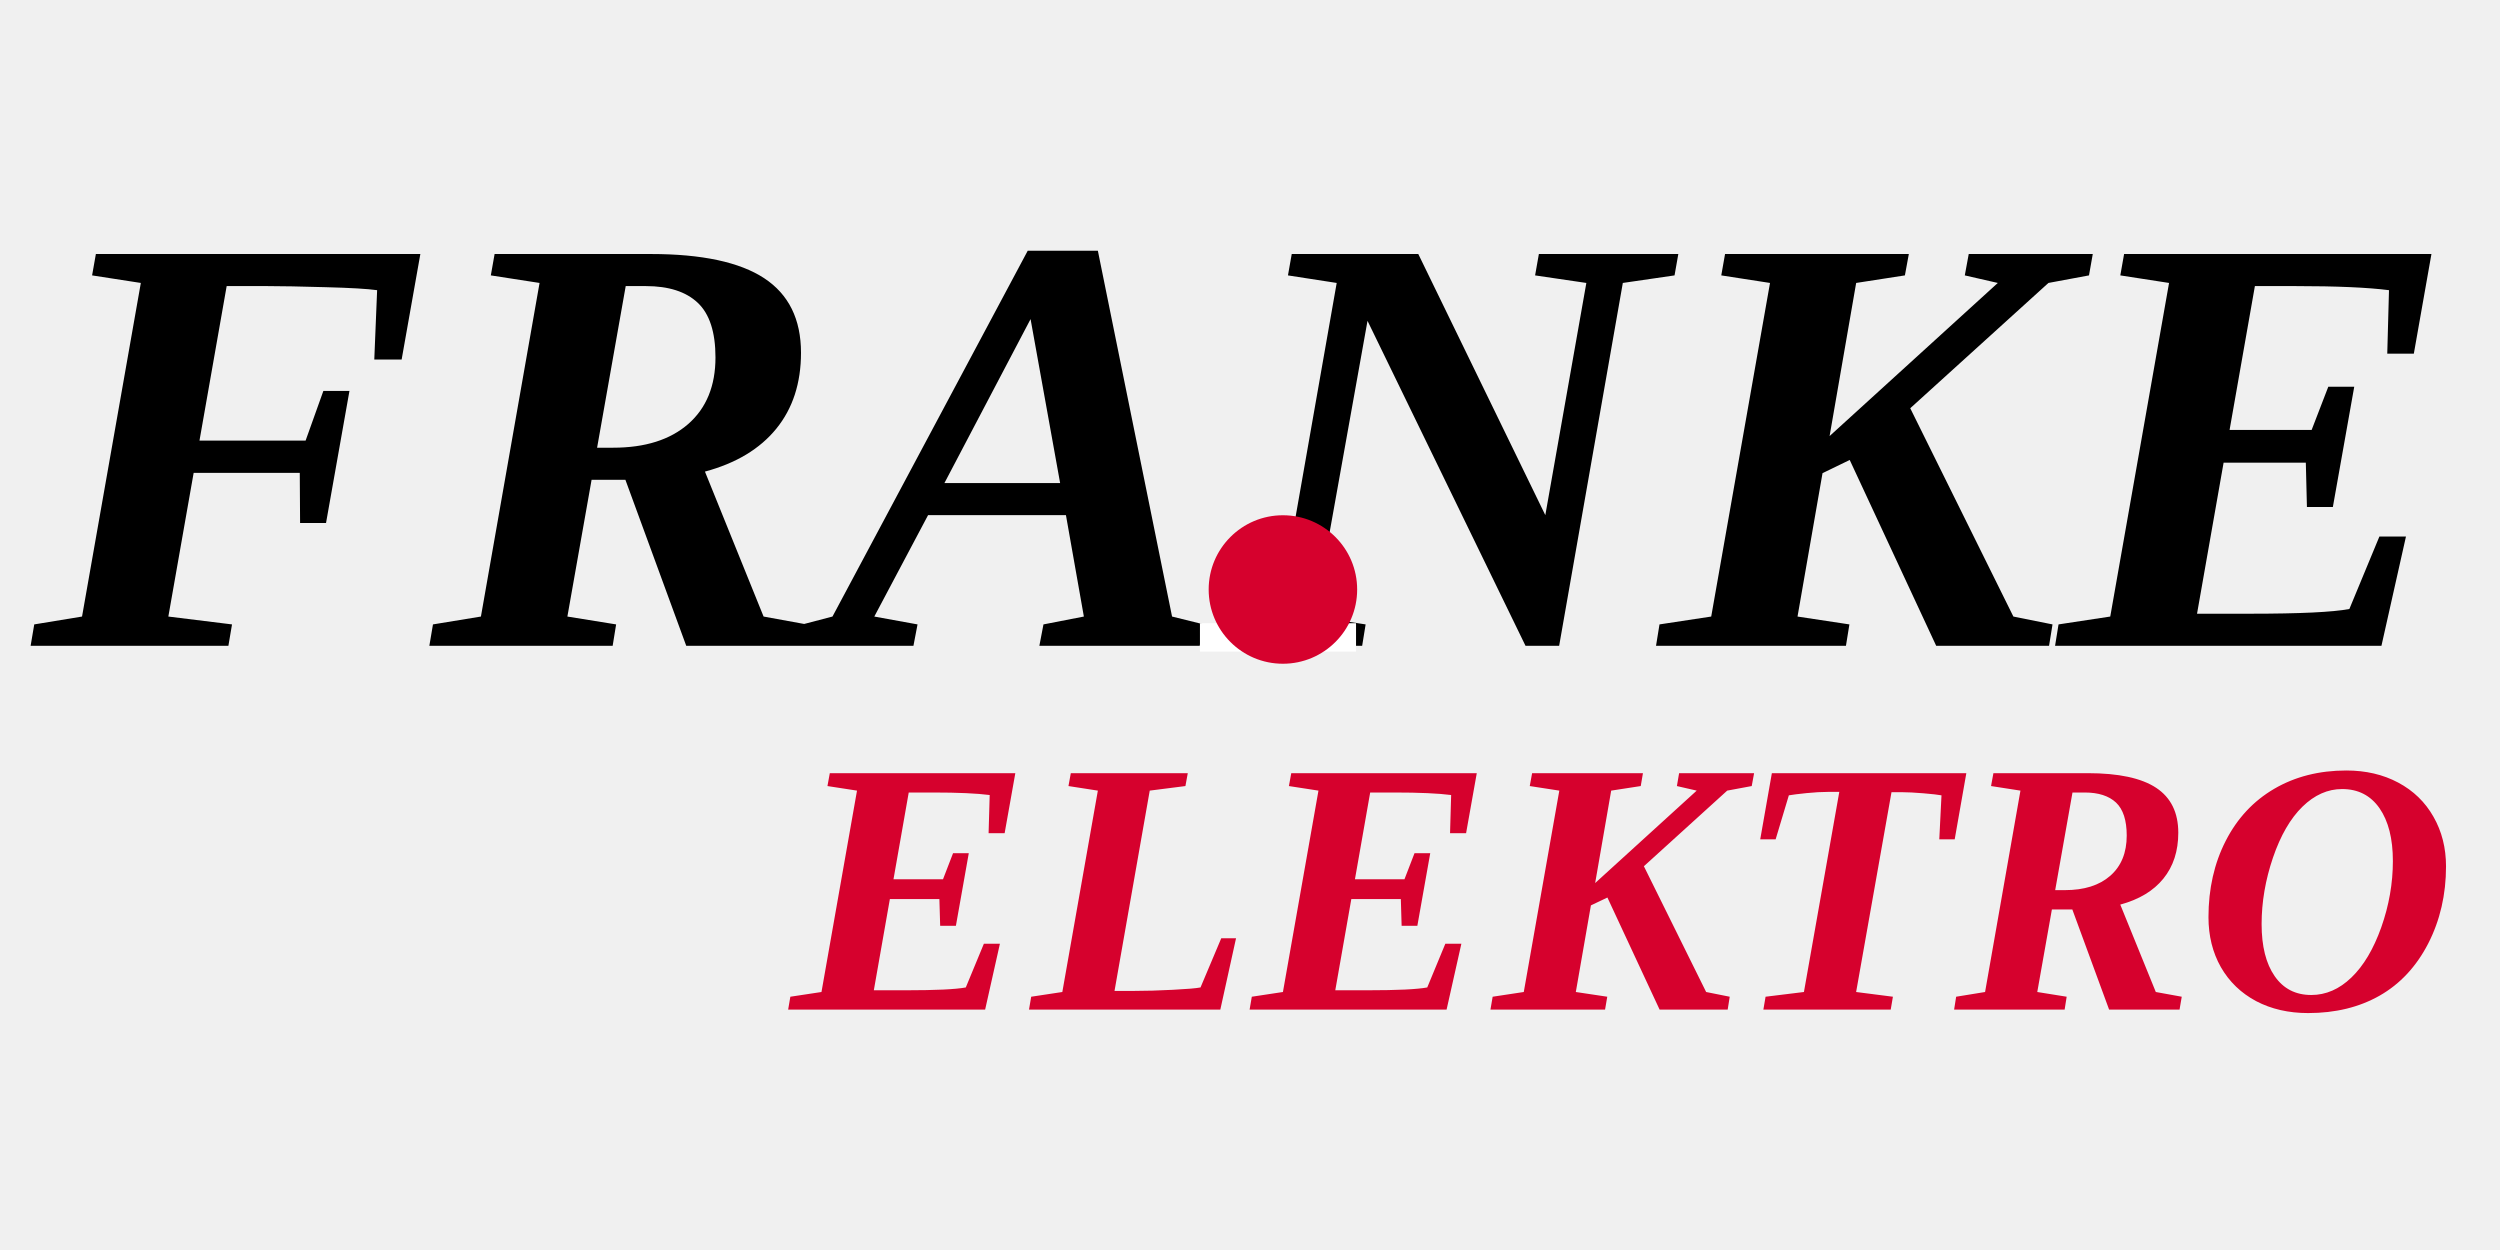
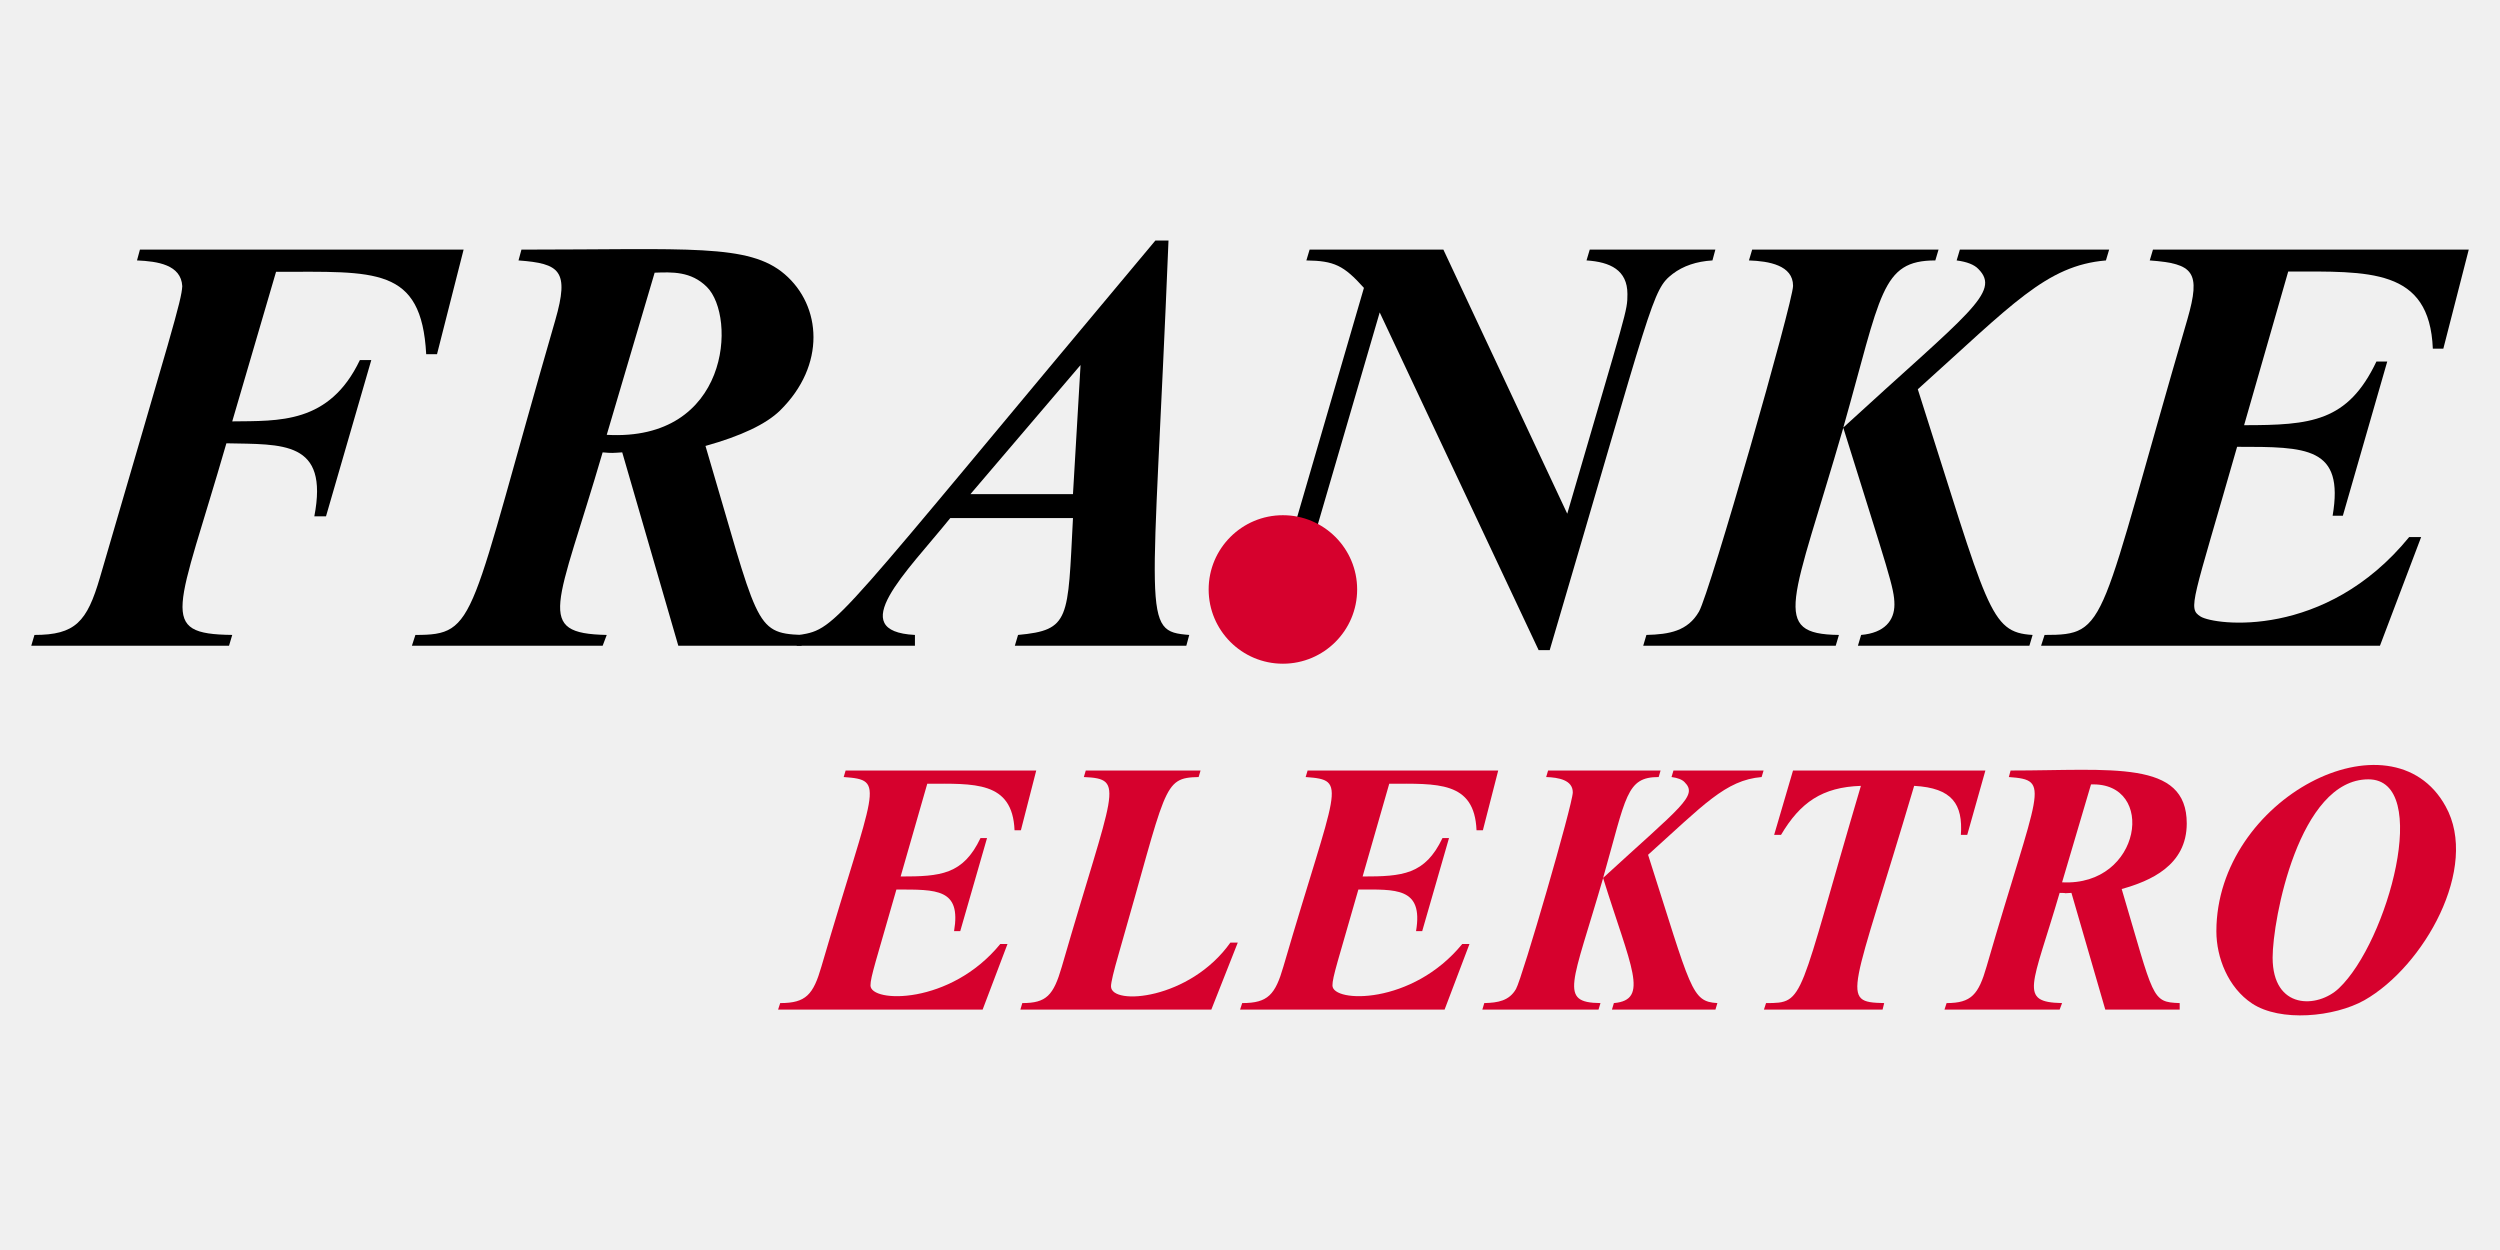
- <svg xmlns="http://www.w3.org/2000/svg" width="200" height="100" viewBox="0 0 52.917 26.458">
-   <g transform="matrix(.21297 0 0 .21297 -15.901 2.048)">
-     <text y="54.566" x="77.771" style="line-height:125%" font-weight="400" font-size="10.95" font-family="sans-serif" letter-spacing="0" word-spacing="0" stroke-width=".796">
-       <tspan style="-inkscape-font-specification:'Times New Roman, Bold Italic'" y="54.566" x="77.771" font-style="italic" font-weight="700" font-size="59.462" font-family="Times New Roman">FRANKE</tspan>
-     </text>
-     <text y="90.73" x="153.26" style="line-height:125%" font-weight="400" font-size="9.825" font-family="sans-serif" letter-spacing="0" word-spacing="0" fill="#d6012d" stroke-width=".715">
-       <tspan style="-inkscape-font-specification:'Times New Roman, Bold Italic'" y="90.73" x="153.26" font-style="italic" font-weight="700" font-size="35.891" font-family="Times New Roman">ELEKTRO</tspan>
-     </text>
-     <path fill="#fff" fill-rule="evenodd" d="M193.924 52.322h15.514v2.821h-15.514z" />
-     <circle r="7.379" cy="48.972" cx="202.17" fill="#d6012d" fill-rule="evenodd" />
+ <svg xmlns="http://www.w3.org/2000/svg" id="svg4682" width="200" height="100" viewBox="0 0 200 100">
+   <style>.st0{fill:#d6012d}</style>
+   <g id="layer1" transform="translate(0 -270.542)">
+     <g id="text21">
+       <path id="path4495" d="M22.084 292.288l-3.505 11.965c3.725-.048 7.766.224 10.212-4.907h.912l-3.623 12.503h-.934c1.17-6.085-2.537-5.743-7.035-5.843-3.902 13.53-5.578 15.259.468 15.33l-.257.866H2.5l.257-.865c3.27 0 4.201-1.048 5.235-4.58 5.737-19.679 6.525-22.118 6.59-23.324-.098-1.714-1.976-1.986-3.622-2.057l.234-.864h25.894l-2.127 8.366h-.865c-.377-7.045-4.075-6.59-12.012-6.59z" />
+       <path id="path4497" d="M48.212 306.73c-3.626 12.42-5.495 14.488.327 14.607l-.327.865h-15.26l.28-.865c5.002 0 4.194-1.027 11.194-25.193 1.137-3.954.365-4.523-2.945-4.767l.234-.865c13.407 0 18.18-.502 21.056 1.963 2.944 2.523 3.332 7.273-.373 10.914-1.122 1.09-3.109 2.033-5.96 2.828 4.216 14.204 3.862 14.985 7.689 15.12v.865h-9.862l-4.487-15.471c-.81.049-.778.069-1.566 0zm.327-1.402c9.845.565 10.39-9.45 8.016-11.825-1.274-1.274-2.802-1.196-4.183-1.146l-3.833 12.971z" />
+       <path id="path4499" d="M85.838 311.989h-9.816c-3.537 4.38-8.492 9.06-2.827 9.348v.865H63.73l.233-.865c3.104-.518 2.578-.652 28.465-31.55h1.052c-1.24 30.565-2.224 31.246 1.659 31.55l-.234.865H81.187l.257-.865c4.19-.386 3.972-1.247 4.394-9.348zm0-1.916l.607-10.33-8.81 10.33h8.203z" />
+       <path id="path4501_3_" d="M102.407 316.593l6.707-23.02c-1.617-1.8-2.374-2.165-4.604-2.196l.258-.865h10.703l9.909 21.126c4.788-16.444 4.814-16.168 4.814-17.574 0-1.918-1.38-2.565-3.272-2.688l.257-.864h10.05l-.234.864c-1.278.078-2.337.437-3.178 1.075-1.67 1.292-1.54 1.946-9.84 30.101h-.887l-12.714-27.016-6.146 21.057" />
+       <path id="path4503" d="M162.351 322.202h-13.718l.257-.865c1.879-.162 2.664-1.159 2.664-2.43 0-1.325-.493-2.6-4.09-14.14-4.04 13.985-5.91 16.505-.35 16.57l-.257.865h-15.4l.256-.865c1.823-.046 3.305-.301 4.207-1.87.874-1.52 7.525-24.783 7.525-26.057 0-1.65-1.937-1.98-3.529-2.033l.257-.865h14.91l-.257.865c-4.35 0-4.327 2.68-7.361 13.367 9.988-9.167 12.66-10.825 10.797-12.69-.328-.342-.904-.568-1.73-.677l.257-.865h11.942l-.257.865c-4.782.405-7.494 3.523-15.05 10.306 5.643 17.634 5.71 19.453 9.184 19.654l-.257.865z" />
+       <path id="path4505" d="M183.057 292.265l-3.529 12.292c5.341 0 8.29-.262 10.587-5.094h.865l-3.552 12.339h-.818c.938-5.525-2.065-5.515-7.642-5.515-3.58 12.528-3.972 12.91-2.922 13.578 1.11.693 9.98 1.86 16.687-6.357h.958l-3.295 8.694h-27.11l.28-.865c5.16 0 4.228-.61 11.429-25.263 1.089-3.786.5-4.441-3.015-4.697l.257-.865H197.5l-2.033 7.922h-.841c-.26-6.477-5.126-6.169-11.569-6.17z" />
+     </g>
+     <g id="text21-9">
+       <path id="path4508" class="st0" d="M74.181 333.241l-2.13 7.42c3.192 0 4.995-.141 6.39-3.075h.522l-2.144 7.448h-.494c.579-3.407-1.38-3.329-4.613-3.329-1.634 5.72-2.073 6.994-2.073 7.674 0 1.403 6.39 1.574 10.382-3.315h.578l-1.989 5.247H62.247l.17-.522c2.065 0 2.646-.677 3.3-2.934 4.254-14.563 5.223-14.899 1.778-15.15l.155-.522h15.249l-1.228 4.782h-.508c-.158-3.971-3.267-3.724-6.982-3.724z" />
+       <path id="path4510" class="st0" d="M96.906 351.311H81.629l.155-.522c1.924 0 2.493-.607 3.16-2.906 4.153-14.355 5.158-15.024 1.763-15.178l.155-.522h9.183l-.155.522c-2.926.059-2.52.723-6.39 14.134-.414 1.43-.62 2.3-.62 2.61 0 1.569 6.306 1.079 9.55-3.498h.592l-2.116 5.36z" />
+       <path id="path4512" class="st0" d="M111.139 333.241l-2.13 7.42c3.191 0 4.995-.141 6.39-3.075h.522l-2.145 7.448h-.493c.6-3.533-1.639-3.329-4.613-3.329-1.634 5.72-2.074 6.994-2.074 7.674 0 1.403 6.391 1.574 10.382-3.315h.579l-1.99 5.247H99.206l.17-.522c2.065 0 2.645-.677 3.3-2.934 4.253-14.561 5.224-14.899 1.777-15.15l.156-.522h15.248l-1.227 4.782h-.508c-.159-3.966-3.167-3.724-6.982-3.724z" />
+       <path id="path4514" class="st0" d="M137.235 351.311h-8.28l.155-.522c2.877-.249 1.357-2.886-.86-10-2.464 8.526-3.579 9.962-.212 10l-.156.522h-9.295l.155-.522c1.1-.026 1.995-.183 2.539-1.129.495-.861 4.542-14.791 4.542-15.728 0-.992-1.143-1.193-2.13-1.227l.155-.522h9l-.155.522c-2.598 0-2.587 1.529-4.444 8.069 6.265-5.75 7.615-6.562 6.517-7.66-.197-.207-.545-.343-1.044-.409l.155-.522h7.209l-.156.522c-2.894.246-4.663 2.252-9.084 6.22 3.465 10.829 3.452 11.742 5.544 11.864l-.155.522z" />
+       <path id="path4516" class="st0" d="M143.441 332.184h15.39l-1.453 5.148h-.508c.17-2.45-.681-3.753-3.738-3.921-4.984 16.849-6.002 17.302-2.398 17.378l-.127.522h-9.493l.17-.522c3.158 0 2.478-.102 7.588-17.378-3.099.1-4.855 1.329-6.39 3.921h-.55l1.51-5.148z" />
+       <path id="path4518" class="st0" d="M164.77 341.973c-2.182 7.473-3.33 8.744.197 8.816l-.197.522h-9.212l.17-.522c1.987 0 2.556-.69 3.202-2.934 4.178-14.426 5.226-14.896 1.777-15.15l.141-.521c8.07 0 14.092-.888 14.092 4.231 0 3.372-2.928 4.613-5.205 5.248 2.612 8.799 2.356 9.046 4.64 9.126v.522h-5.952l-2.708-9.338c-1.161.066.055 0-.945 0zm.197-.846c6.387.342 7.565-8.037 2.313-7.83l-2.313 7.83z" />
+       <path id="path4520" class="st0" d="M180.16 350.817c-1.918-1.271-2.85-3.685-2.85-5.769 0-10.66 14.034-17.831 18.338-10.001 2.732 4.891-1.73 12.809-6.503 15.517-2.395 1.339-6.71 1.763-8.986.253zm9.31-17.928c-5.55 0-7.66 11.204-7.66 14.261 0 4.192 3.603 4.067 5.303 2.454 3.919-3.713 7.46-16.715 2.356-16.715z" />
+     </g>
+     <circle id="path846" class="st0" cx="102.632" cy="317.699" r="5.94" />
  </g>
</svg>
